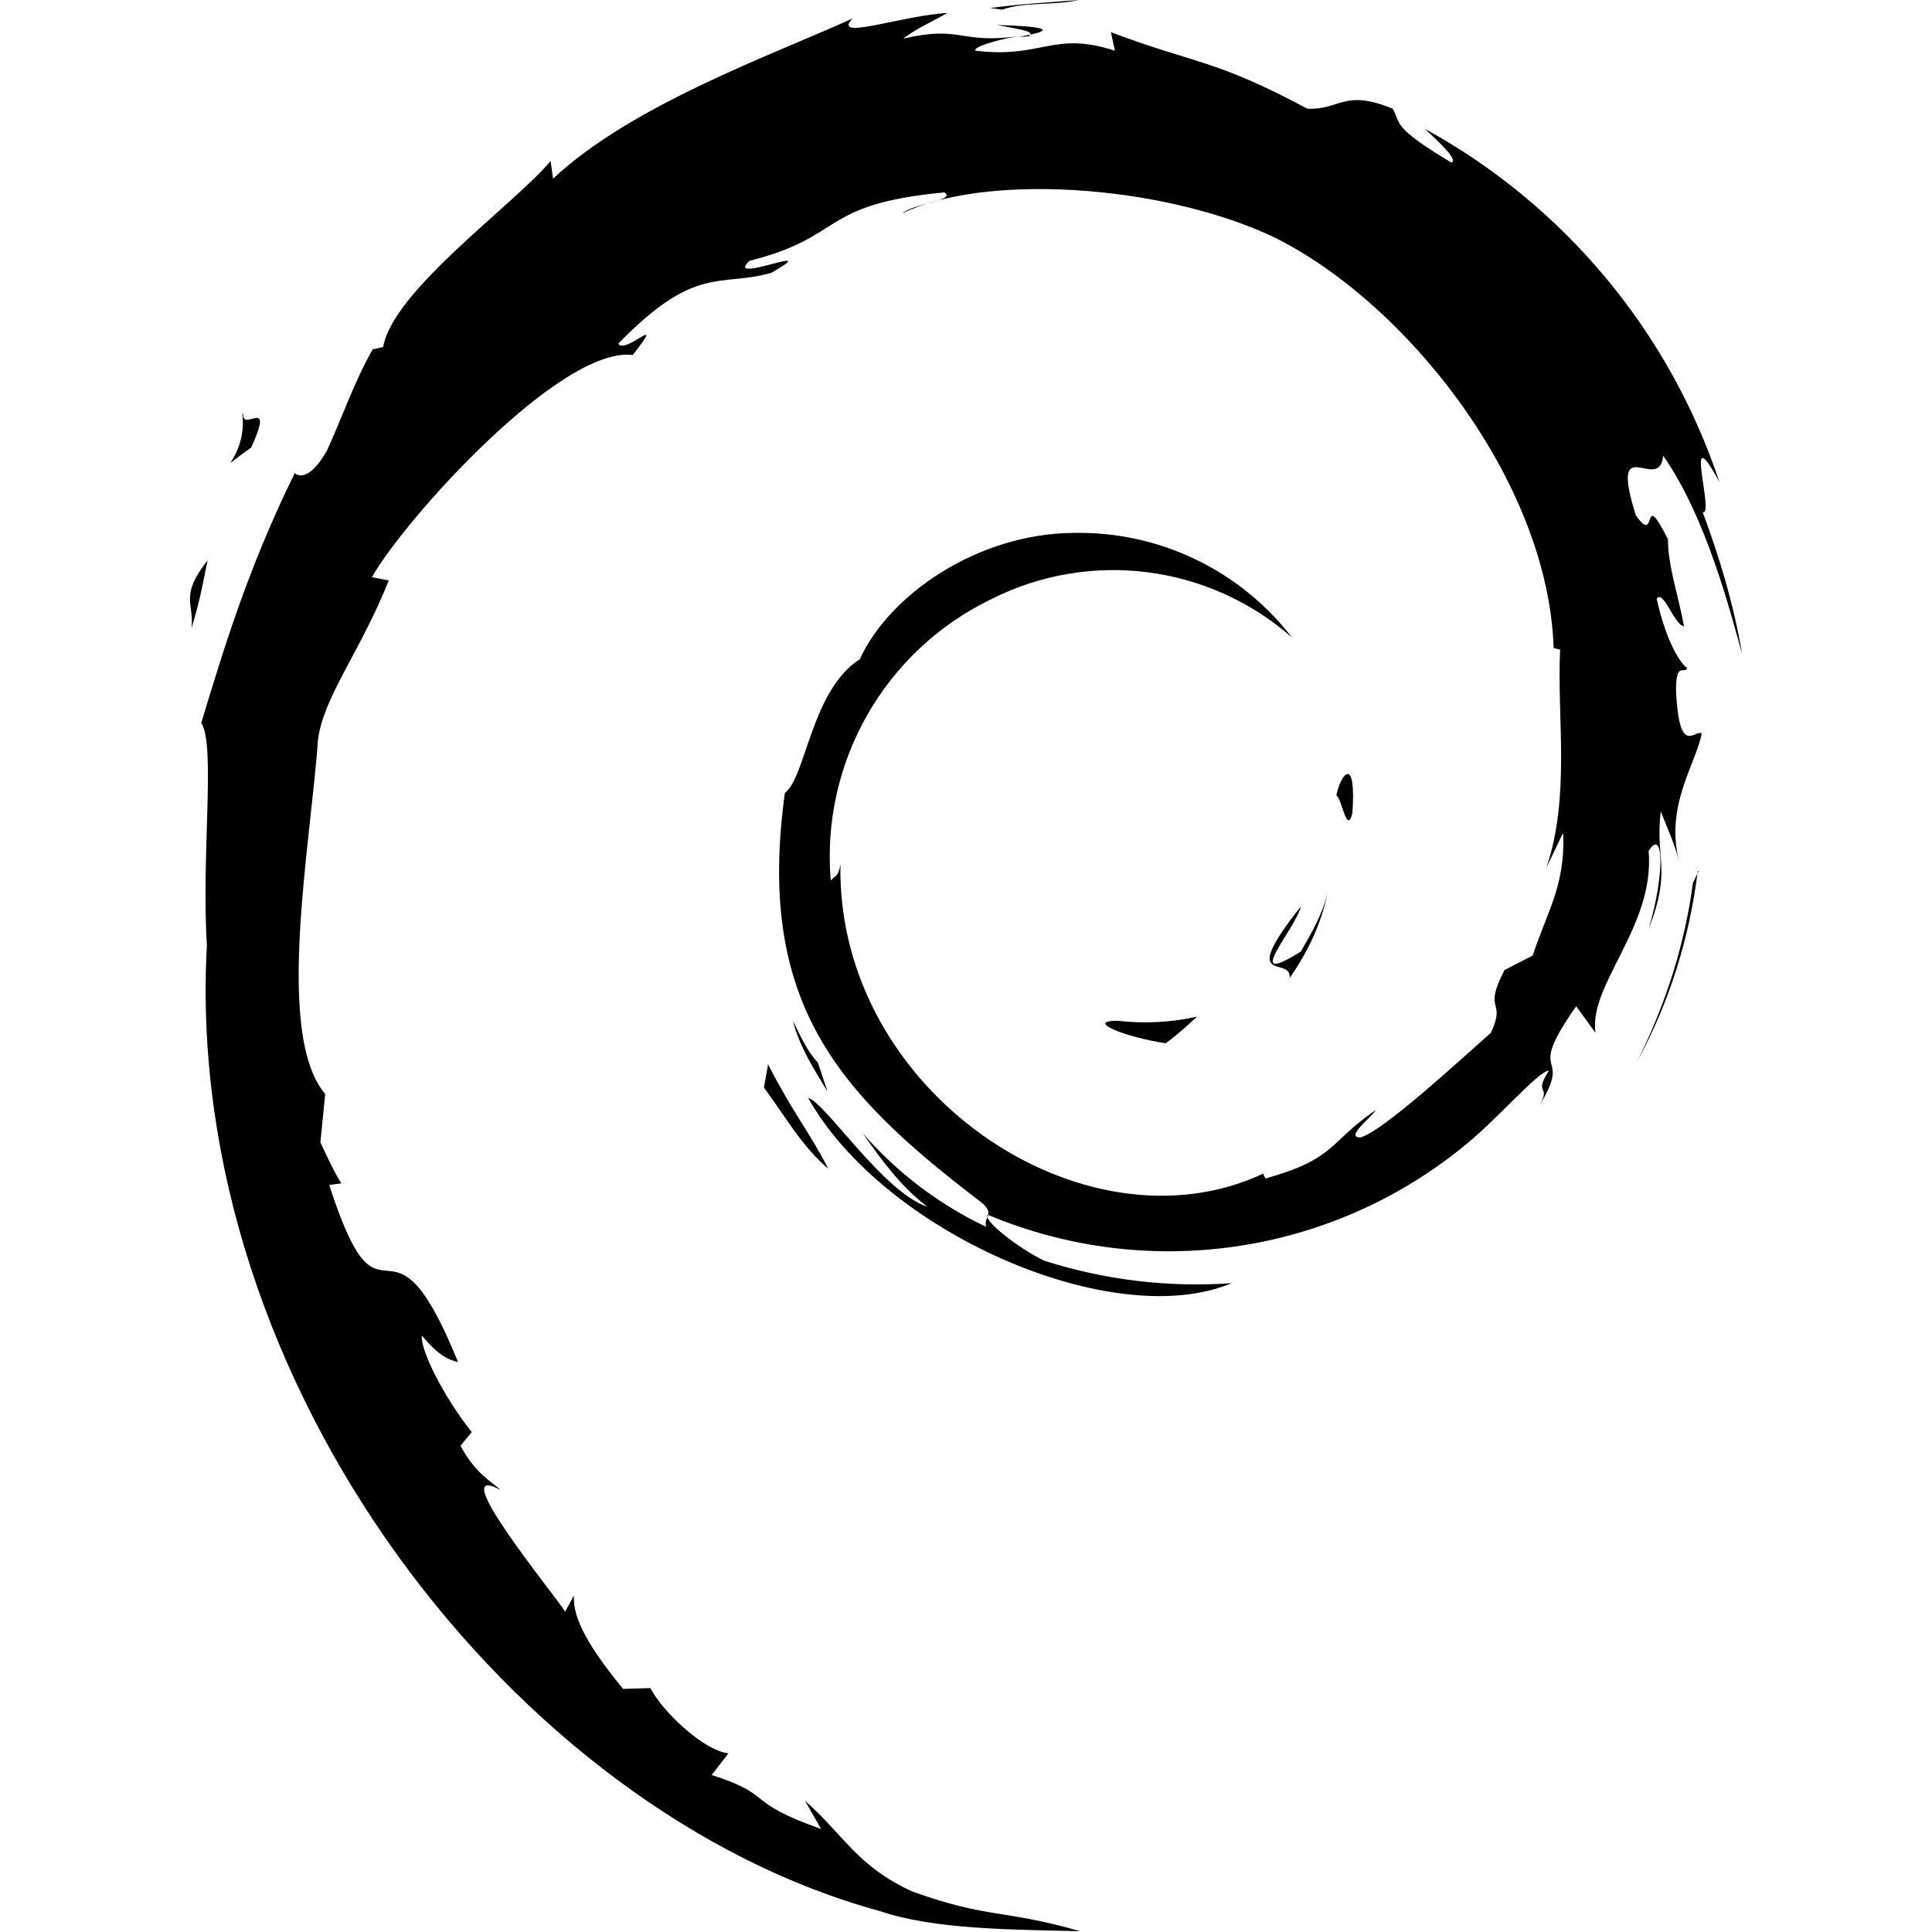
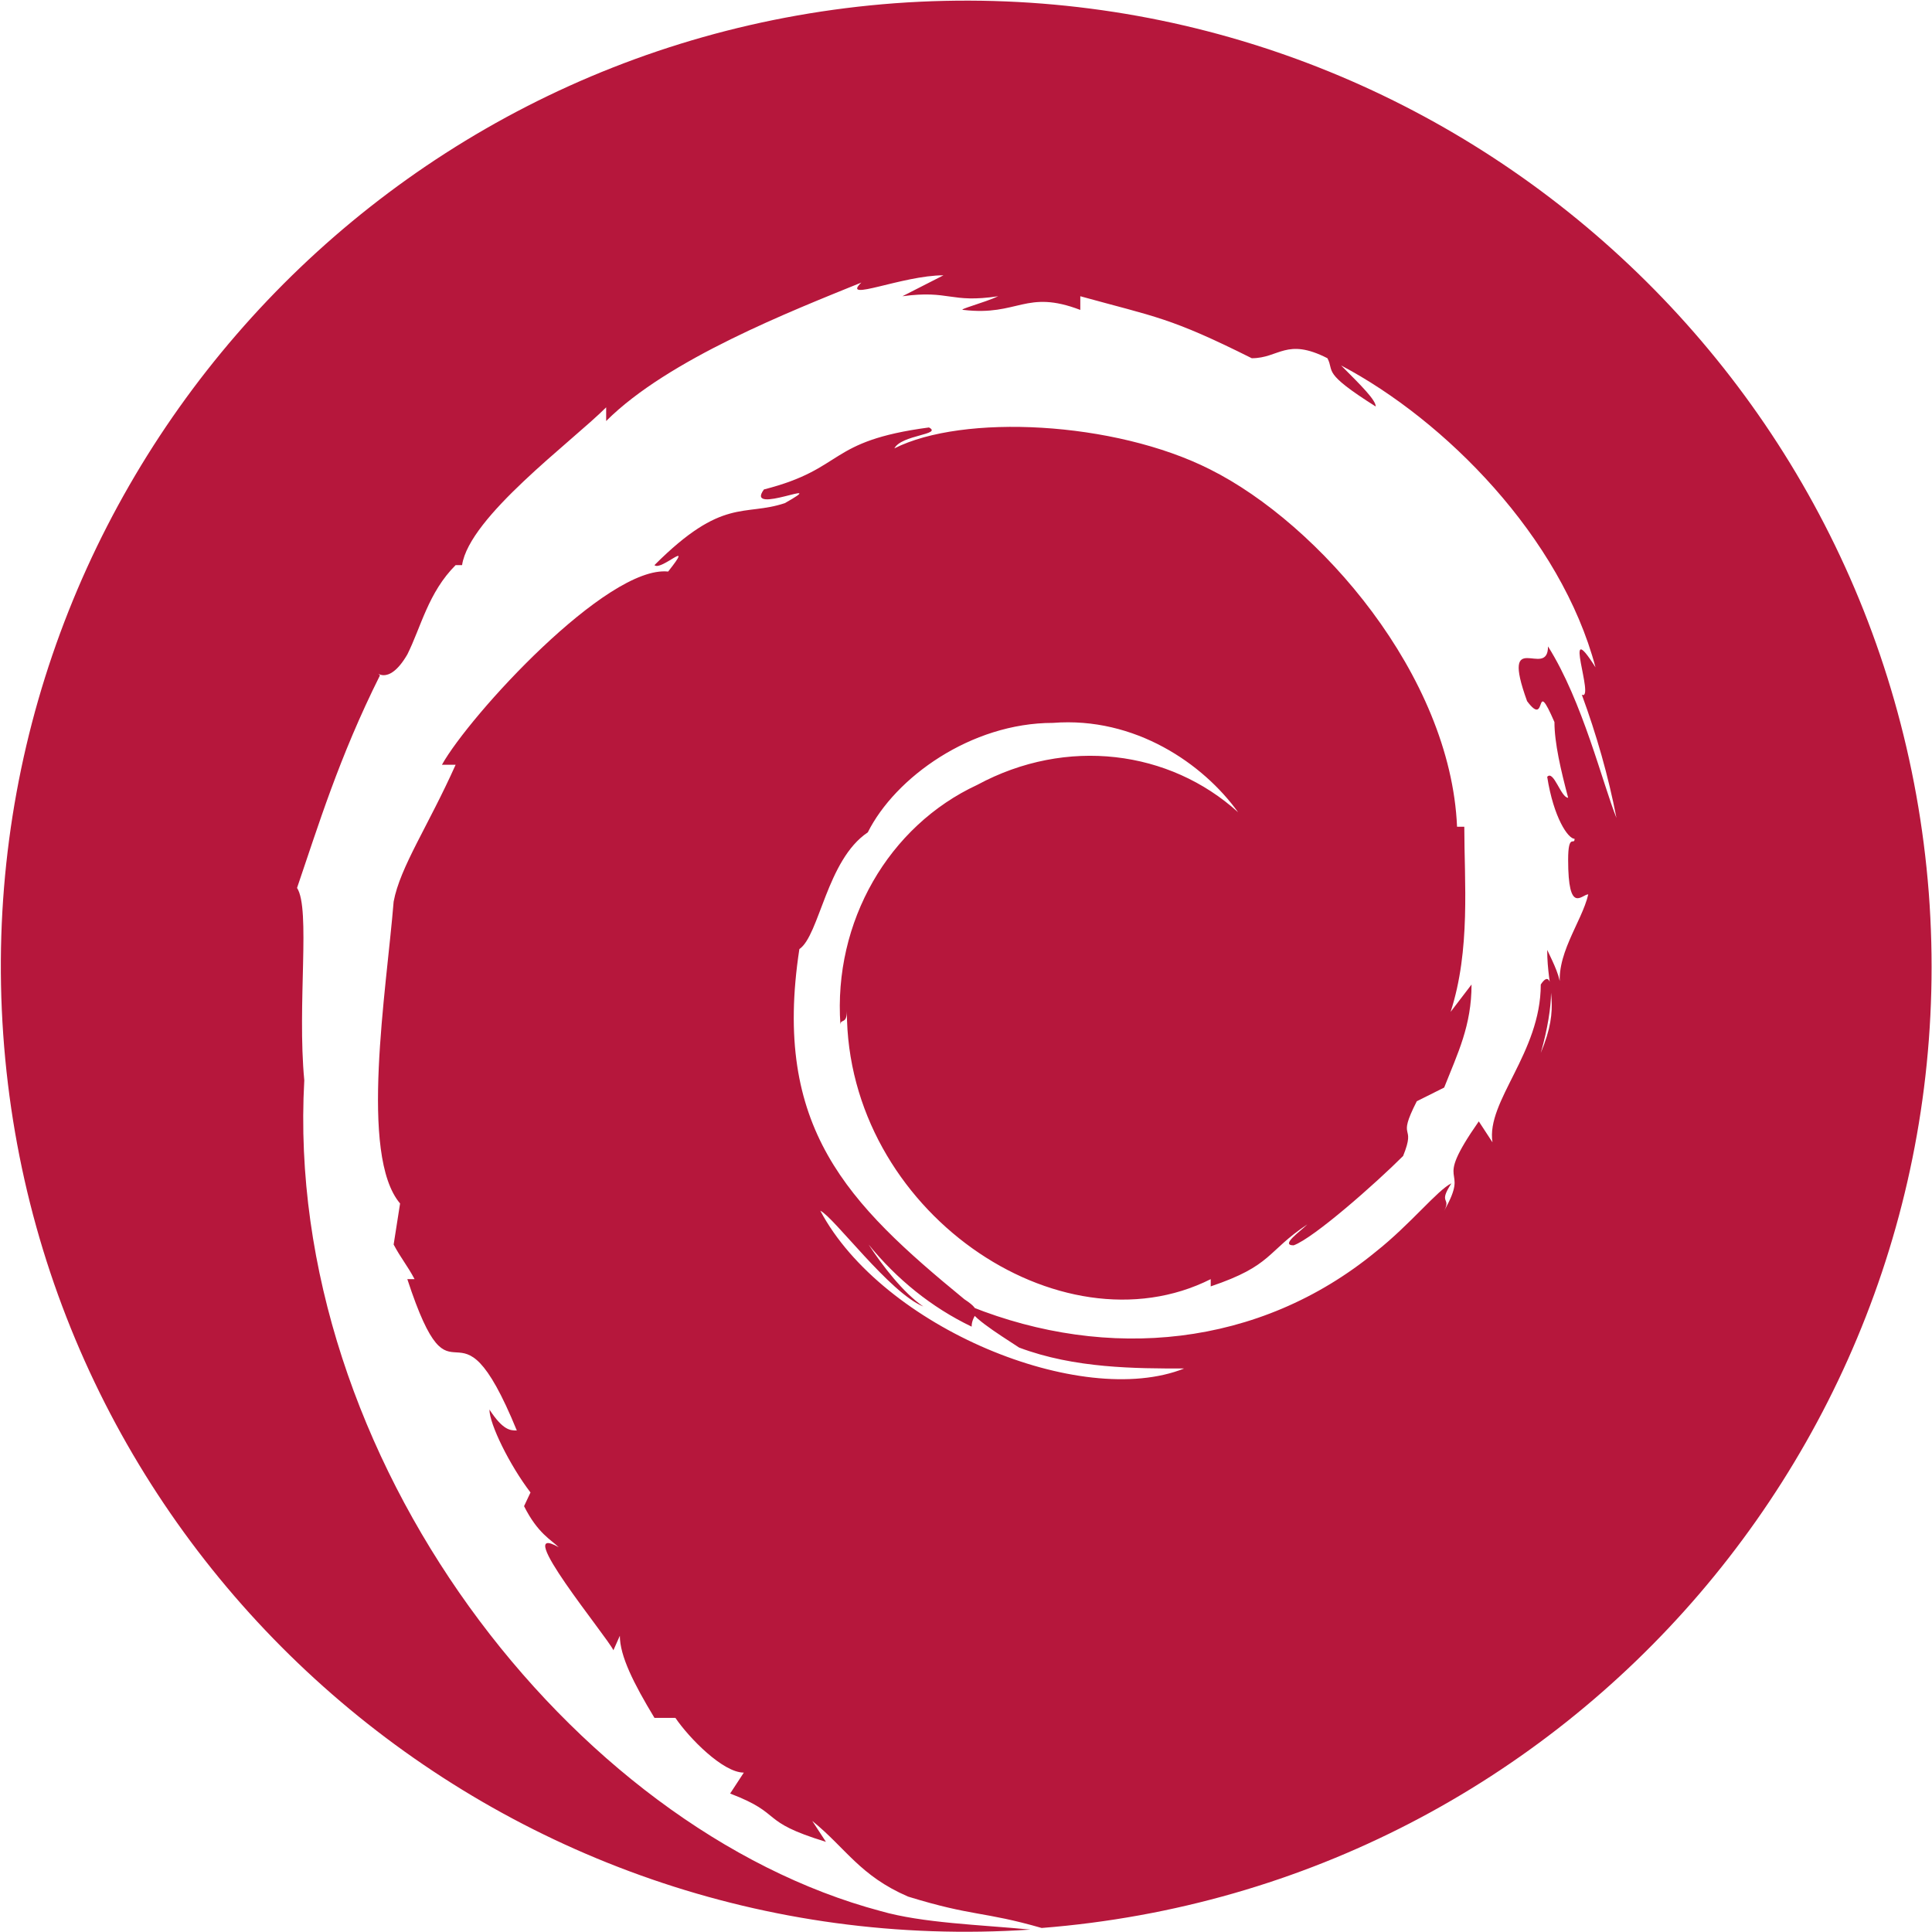
- <svg xmlns="http://www.w3.org/2000/svg" t="1761642599046" class="icon" viewBox="0 0 1024 1024" version="1.1" p-id="7181" data-spm-anchor-id="a313x.search_index.0.i0.55653a81xuvK0m" width="128" height="128">
-   <path d="M592.213 541.013c-17.067 0 3.413 8.533 25.6 11.947 5.973-4.267 11.52-9.387 16.64-14.08a128 128 0 0 1-42.24 2.133m91.307-22.613c9.813-14.08 17.067-29.44 20.053-45.227-2.56 11.52-8.533 21.333-14.08 31.147-32 20.053-2.987-11.52 0-23.893-34.133 43.093-4.693 25.6-5.973 37.973m33.28-87.467c2.133-30.72-5.973-21.333-8.533-9.387 2.987 1.707 5.547 21.333 8.533 9.387M528.213 13.227c8.533 1.707 19.2 2.987 17.92 5.12 9.813-2.133 11.947-4.267-18.347-5.12m18.347 5.12l-6.4 1.28 5.973-0.427V18.347m282.88 424.107c0.853 27.307-8.533 40.533-16.213 64l-14.933 7.68c-11.947 23.04 1.28 14.933-7.253 33.28-18.773 16.64-57.173 52.053-69.12 55.467-8.533 0 5.973-10.667 8.107-14.507-25.173 17.067-20.48 25.6-58.453 36.267l-1.28-2.56c-94.72 44.373-226.133-43.52-224-163.84-1.28 7.253-2.987 5.547-5.12 8.533a151.467 151.467 0 0 1 85.333-149.333 143.36 143.36 0 0 1 159.147 20.48 142.507 142.507 0 0 0-116.053-55.467c-50.347 0.427-97.28 32.427-113.067 66.987-25.6 16.213-28.587 62.72-39.68 70.827-15.36 110.933 28.16 158.72 101.547 215.04 11.52 8.107 3.413 8.96 5.12 14.933a200.533 200.533 0 0 1-65.28-49.493c9.813 14.08 20.053 28.16 34.133 38.827-23.467-7.68-54.187-55.467-63.147-57.6 39.68 70.827 161.28 124.587 224.427 98.133a264.533 264.533 0 0 1-99.413-11.947c-14.08-6.827-32.853-21.76-29.867-24.32a247.467 247.467 0 0 0 251.733-35.84c18.773-14.933 39.68-40.107 45.653-40.533-8.533 13.653 1.707 6.827-5.12 18.773 18.773-30.72-8.533-12.8 19.627-52.907l10.24 14.08c-3.84-25.6 31.573-56.32 28.16-96.427 8.107-12.8 8.533 12.8 0 41.387 12.373-31.573 3.413-36.267 6.4-62.293 3.413 8.533 7.68 17.92 9.813 26.88-7.68-29.867 8.533-51.2 11.947-68.267-3.84-2.133-11.947 12.8-13.653-22.613 0-15.787 4.267-8.533 5.973-11.947-3.413-2.133-11.093-13.653-16.213-36.693 3.413-5.547 9.387 14.08 14.507 14.507-3.413-17.92-8.533-32-8.533-46.08-14.507-29.013-5.12 4.267-17.067-12.8-14.507-46.507 12.8-10.667 14.507-31.573 23.04 32.853 35.84 83.627 41.813 104.96-4.267-25.6-11.947-51.2-20.907-75.093 6.827 2.987-11.093-52.907 8.96-15.787A333.653 333.653 0 0 0 755.2 68.267c7.68 7.253 17.92 16.64 14.08 17.92-32-19.2-26.453-20.48-31.147-28.587-26.027-10.667-27.733 0.853-45.227 0C643.413 31.147 634.027 34.133 588.8 17.067l2.133 9.813c-32.853-10.667-38.4 4.267-73.813 0-2.133-1.707 11.52-5.973 22.613-7.68-31.573 4.267-29.867-5.973-61.013 1.28 7.253-5.547 15.36-8.96 23.467-13.653-25.6 1.707-61.44 14.933-50.347 2.987C409.6 29.013 334.933 55.467 293.12 94.72L291.84 85.333c-19.2 23.04-83.627 68.693-88.747 98.56l-5.547 1.28c-9.813 17.067-16.213 36.267-24.32 53.76-12.8 22.187-19.2 8.533-17.067 11.947-25.6 52.053-38.4 96-49.493 132.267 7.68 11.52 0 70.4 2.987 117.76-12.8 232.96 163.84 459.52 356.693 512 28.587 9.813 70.4 9.813 106.24 10.667-42.24-11.947-47.787-6.4-88.747-20.907-29.867-13.653-36.267-29.867-57.173-48.213l8.533 14.933c-41.387-14.507-24.32-17.92-58.027-28.587l8.96-11.52c-13.227-1.28-35.413-22.613-41.387-34.56l-14.507 0.427c-17.493-21.333-26.88-37.12-26.027-49.493l-4.693 8.533c-5.547-8.96-64.853-81.067-34.133-64.427-5.547-5.12-13.227-8.533-21.333-23.467l5.973-7.253c-14.933-18.773-27.307-43.52-26.453-51.2 8.533 10.24 13.653 12.8 19.2 14.08-37.547-92.587-39.68-5.12-68.267-93.867l6.4-0.853c-4.267-6.827-7.68-14.507-11.093-21.76l2.56-25.6c-26.88-31.573-7.68-132.267-3.84-187.733 2.987-23.04 22.613-46.933 37.547-84.48l-8.96-1.707c17.067-30.293 99.84-122.453 138.24-117.76 18.347-23.467-3.84 0-7.68-5.973 40.96-42.24 53.76-29.867 81.067-37.547 29.867-17.067-25.6 6.827-11.52-6.4 51.2-12.8 36.267-29.867 103.253-36.267 6.827 4.267-16.64 5.973-22.187 11.093 42.667-20.907 134.4-15.787 194.56 11.52 69.547 32.853 147.627 128.427 150.613 218.88l3.413 0.853c-1.707 36.267 5.547 77.653-7.253 115.627l8.533-17.92m-421.12 122.453l-2.133 11.947c11.093 14.933 20.053 31.147 34.133 43.093-10.24-20.053-17.92-28.16-32-55.467m26.453-0.853c-5.973-6.4-9.387-14.507-13.227-22.187 3.413 13.653 11.093 25.6 18.347 37.547l-5.12-15.36m466.773-101.547l-2.987 6.4c-4.267 32.427-14.507 64.427-29.44 94.293 17.067-31.147 27.733-65.707 32-100.693M531.2 5.12c11.52-4.267 28.16-2.133 40.533-5.12-15.787 1.28-31.573 2.133-46.933 4.267l6.4 0.853M128.427 219.307c2.987 24.32-18.347 34.133 4.693 17.92 12.8-28.16-4.693-7.68-4.267-17.92M101.547 332.8c5.12-16.64 6.4-26.453 8.533-35.84-14.933 18.773-7.253 22.613-8.533 35.413" p-id="7182" data-spm-anchor-id="a313x.search_index.0.i1.55653a81xuvK0m" class="" />
+ <svg xmlns="http://www.w3.org/2000/svg" t="1775119716906" class="icon" viewBox="0 0 1024 1024" version="1.1" p-id="5722" width="128" height="128">
+   <path d="M552.107 1021.867c-31.147-8.96-36.267-5.973-70.827-16.64-25.6-11.093-32.853-25.6-50.773-40.107l7.253 11.093c-36.267-11.093-21.76-14.507-50.773-25.6l7.253-11.093c-11.093 0-29.013-18.347-36.267-29.013h-11.093c-11.093-18.347-18.347-32.853-18.347-43.52l-3.413 7.68c-3.413-7.253-54.613-69.12-29.013-54.613-3.84-3.84-11.093-7.253-18.347-21.76l3.413-7.253c-11.093-14.507-21.76-36.267-21.76-43.947 7.253 11.093 11.093 11.093 14.507 11.093-32.853-80.213-32.853-3.413-58.027-80.213h3.84c-3.84-7.253-7.253-11.093-11.093-18.347l3.413-21.76c-21.76-25.6-7.253-112.64-3.413-160 3.413-18.347 18.347-40.107 32.853-72.533h-7.253c14.507-26.027 87.467-105.813 119.893-102.4 14.507-18.347-3.84 0-7.253-3.413 36.267-36.267 47.36-25.6 69.12-32.853 25.6-14.507-21.76 7.253-11.093-7.253 43.52-11.093 32.853-25.6 87.467-32.853 7.253 3.84-14.507 3.84-18.347 11.093 36.267-18.347 116.48-14.507 167.253 11.093 58.027 29.013 127.573 109.227 130.987 189.44h3.84c0 29.013 3.413 65.28-7.253 98.133l11.093-14.507c0 21.76-7.253 36.267-14.507 54.613l-14.507 7.253c-11.093 21.76 0 11.093-7.253 29.013-14.507 14.507-47.36 43.52-58.027 47.36-7.253 0 3.413-7.253 7.253-11.093-21.76 14.507-18.347 21.76-51.2 32.853v-3.84c-79.787 40.107-192.853-36.267-192.853-142.08 0 7.253-3.413 3.84-3.413 7.253-3.84-54.613 25.6-105.387 72.533-127.147 47.36-25.6 101.973-18.347 138.24 14.507-18.347-25.6-54.613-50.773-98.133-47.36-43.52 0-83.627 29.013-98.133 58.027-21.76 14.507-25.6 54.613-36.267 61.867-14.507 94.72 25.6 134.827 87.467 185.6 11.093 7.253 3.84 7.253 3.84 14.507-21.333-10.24-39.68-25.173-54.613-43.52 7.253 11.093 18.347 25.6 29.013 32.853-17.92-7.253-47.36-47.36-54.613-50.773 32.853 61.867 138.24 105.387 192.853 83.627-25.6 0-58.027 0-87.467-11.093-11.093-7.253-29.013-18.347-25.6-21.76 72.533 29.013 152.747 21.76 214.613-29.013 18.347-14.507 32.853-32.853 40.107-36.267-7.253 11.093 0 7.253-3.84 14.507 14.507-25.6-7.253-10.667 18.347-47.36l7.253 11.093c-3.413-21.76 25.6-47.36 25.6-83.627 7.253-11.093 7.253 11.093 0 36.267 10.667-25.6 3.413-32.853 3.413-54.613 3.413 7.253 7.253 14.507 7.253 21.76-3.84-18.347 11.093-36.267 14.507-51.2-3.413 0-10.667 11.093-10.667-18.347 0-14.507 3.413-7.253 3.413-11.093-3.413 0-11.093-11.093-14.507-32.853 3.413-3.84 7.253 11.093 11.093 11.093-3.84-14.507-7.253-29.013-7.253-40.107-11.093-25.6-3.413 3.84-14.507-11.093-14.507-40.107 11.093-11.093 11.093-29.013 18.347 29.013 29.013 72.96 36.267 90.88-4.267-22.187-10.667-44.373-18.347-65.28 7.253 3.413-11.093-43.52 7.253-14.507-18.347-69.12-79.787-130.987-134.827-160 11.093 11.093 18.347 18.347 18.347 21.76-29.013-18.347-21.76-18.347-25.6-25.6-21.76-11.093-25.6 0-40.107 0-43.52-21.76-50.773-21.76-90.88-32.853v7.253c-29.013-11.093-32.853 3.413-61.867 0-3.84 0 11.093-3.84 18.347-7.253-25.6 3.84-25.6-3.413-50.773 0l21.76-11.093c-21.76 0-54.613 14.507-43.52 3.84-36.693 14.933-102.4 40.533-135.253 73.387v-7.253c-18.347 18.347-72.533 58.027-76.373 83.627h-3.413c-14.507 14.507-18.347 32.853-25.6 47.36-10.667 18.347-17.92 7.253-14.507 11.093-21.76 43.52-32.853 80.213-43.947 112.64 7.253 11.093 0 61.867 3.84 101.973-11.093 200.107 142.08 396.8 305.493 440.32 22.187 6.4 52.907 7.253 79.36 9.813C265.387 1041.493 21.333 829.44 1.707 548.267S193.28 22.613 474.453 1.707c281.173-20.48 526.08 190.293 547.84 471.467 21.333 281.173-188.587 526.507-470.187 548.693z" fill="#b6173c" p-id="5723" data-spm-anchor-id="a313x.search_index.0.i0.55653a8128m03Y" class="selected" />
</svg>
